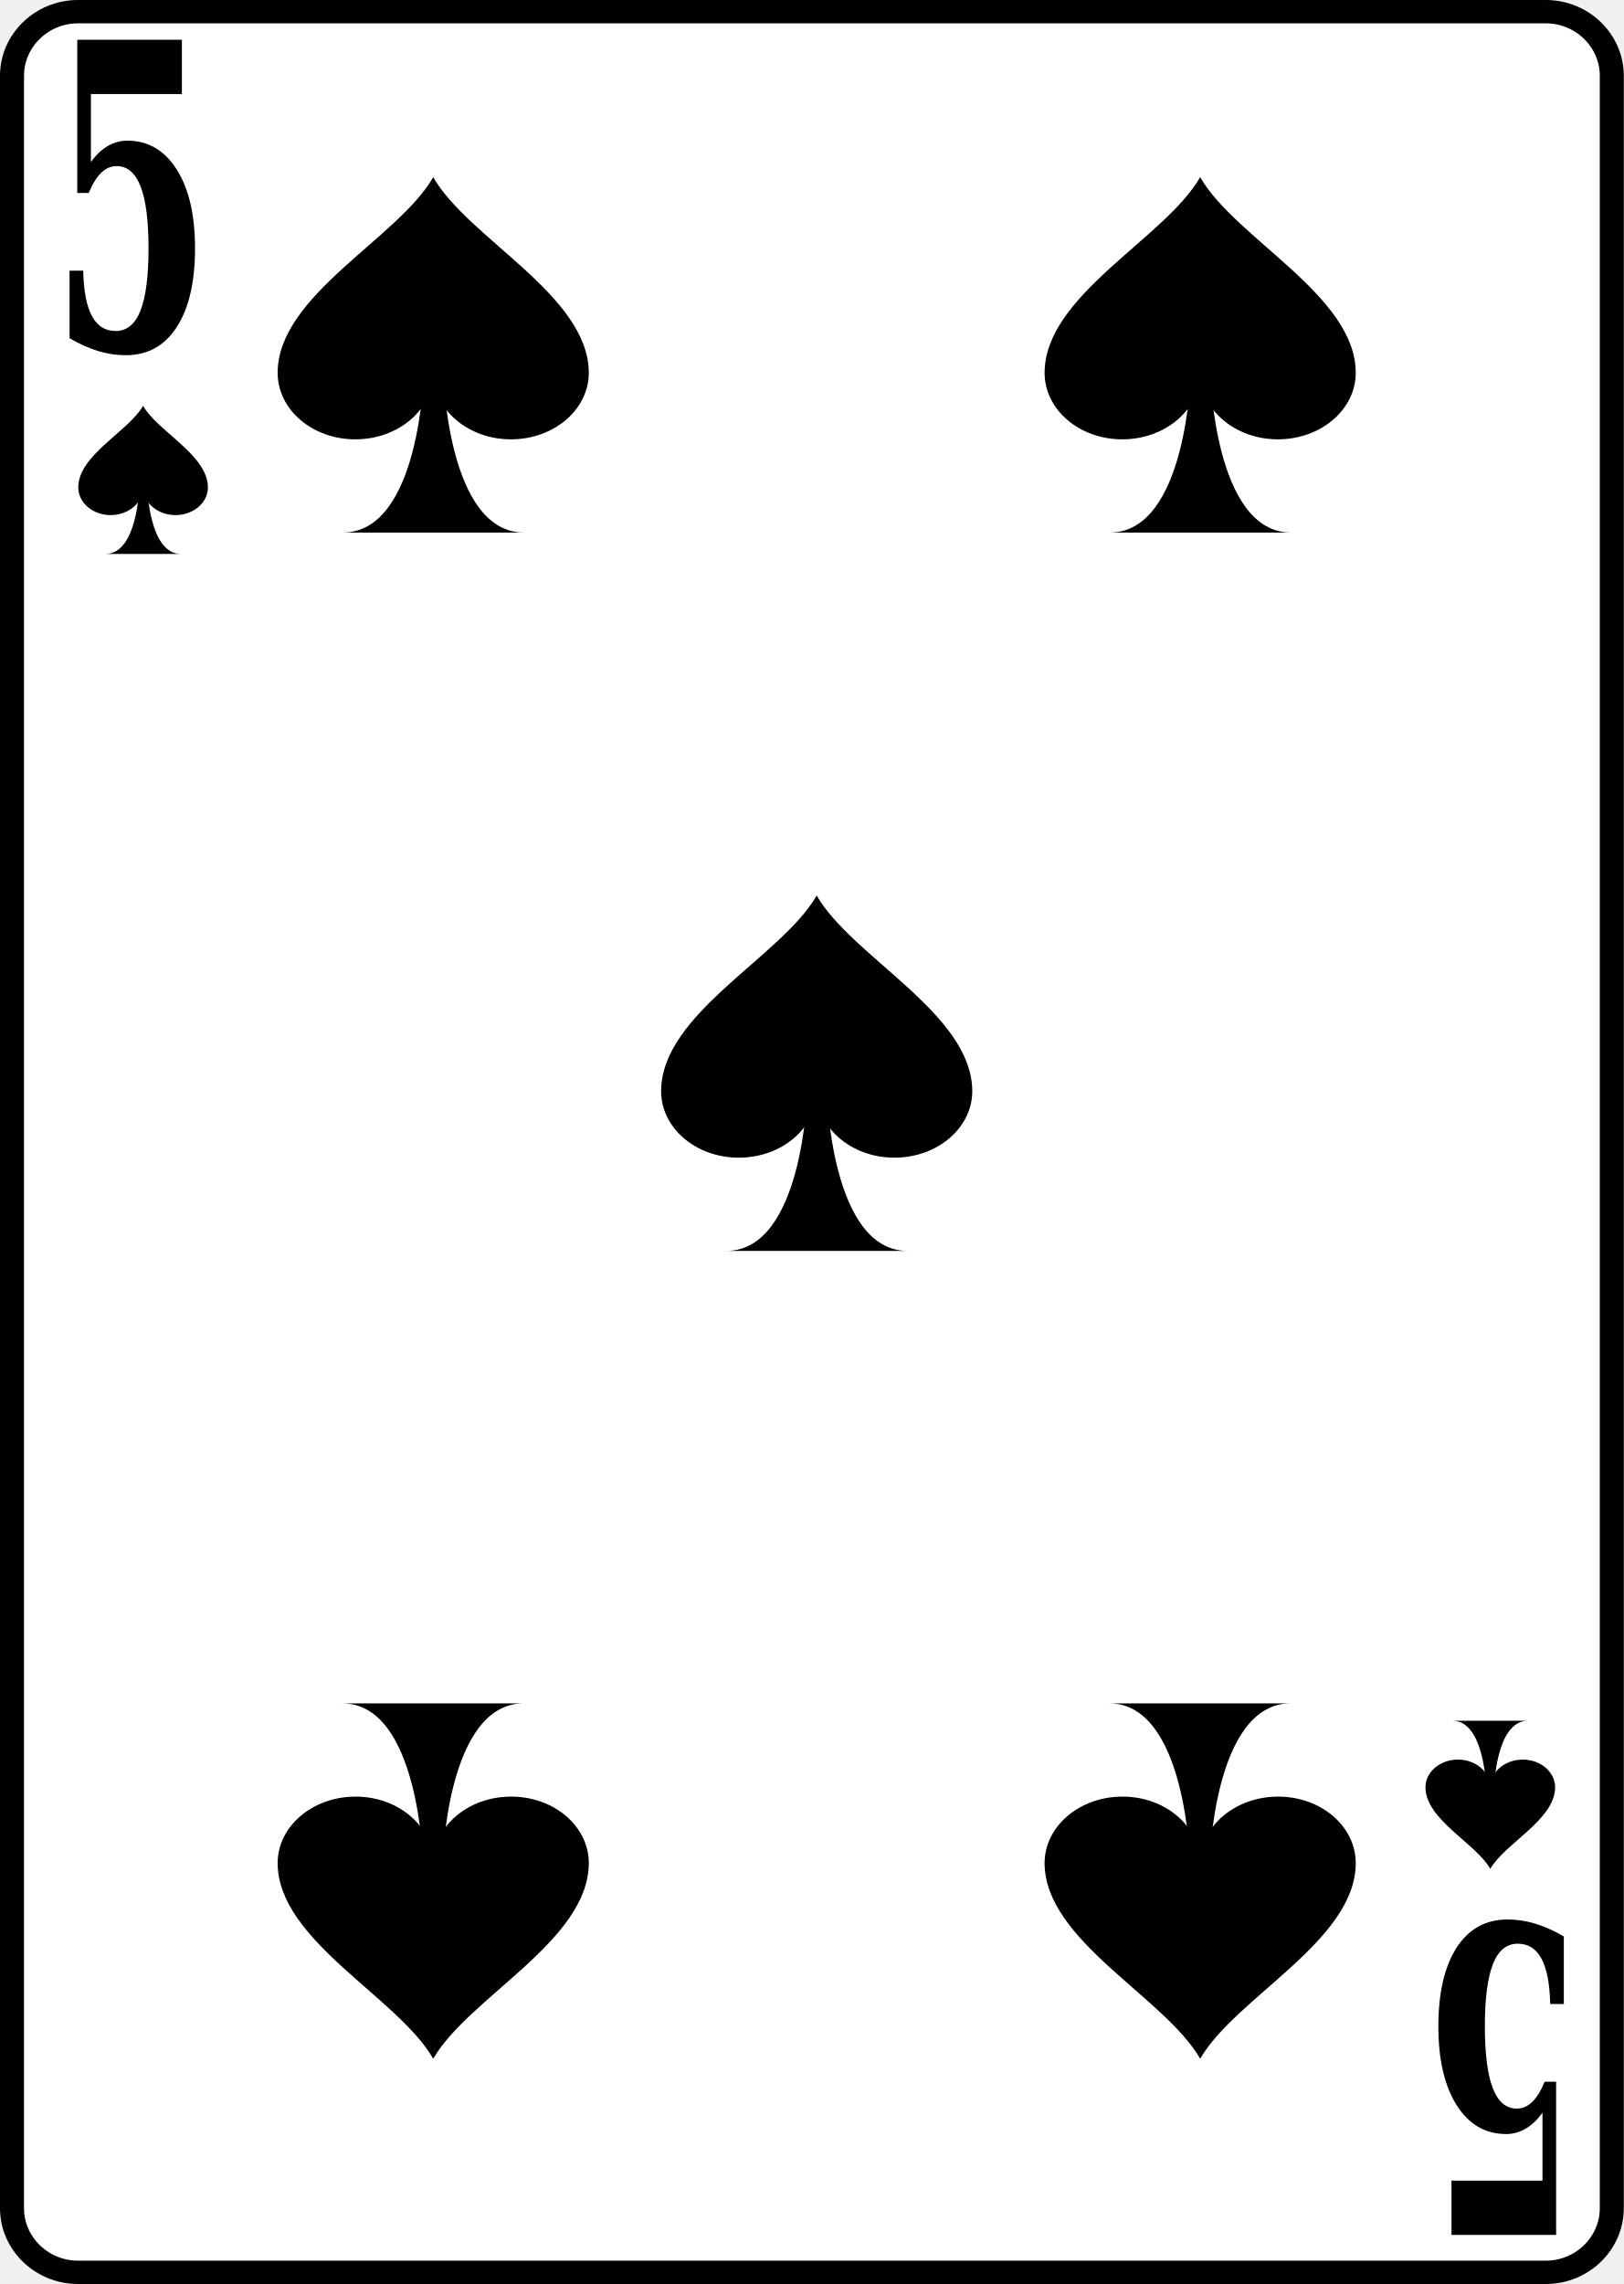
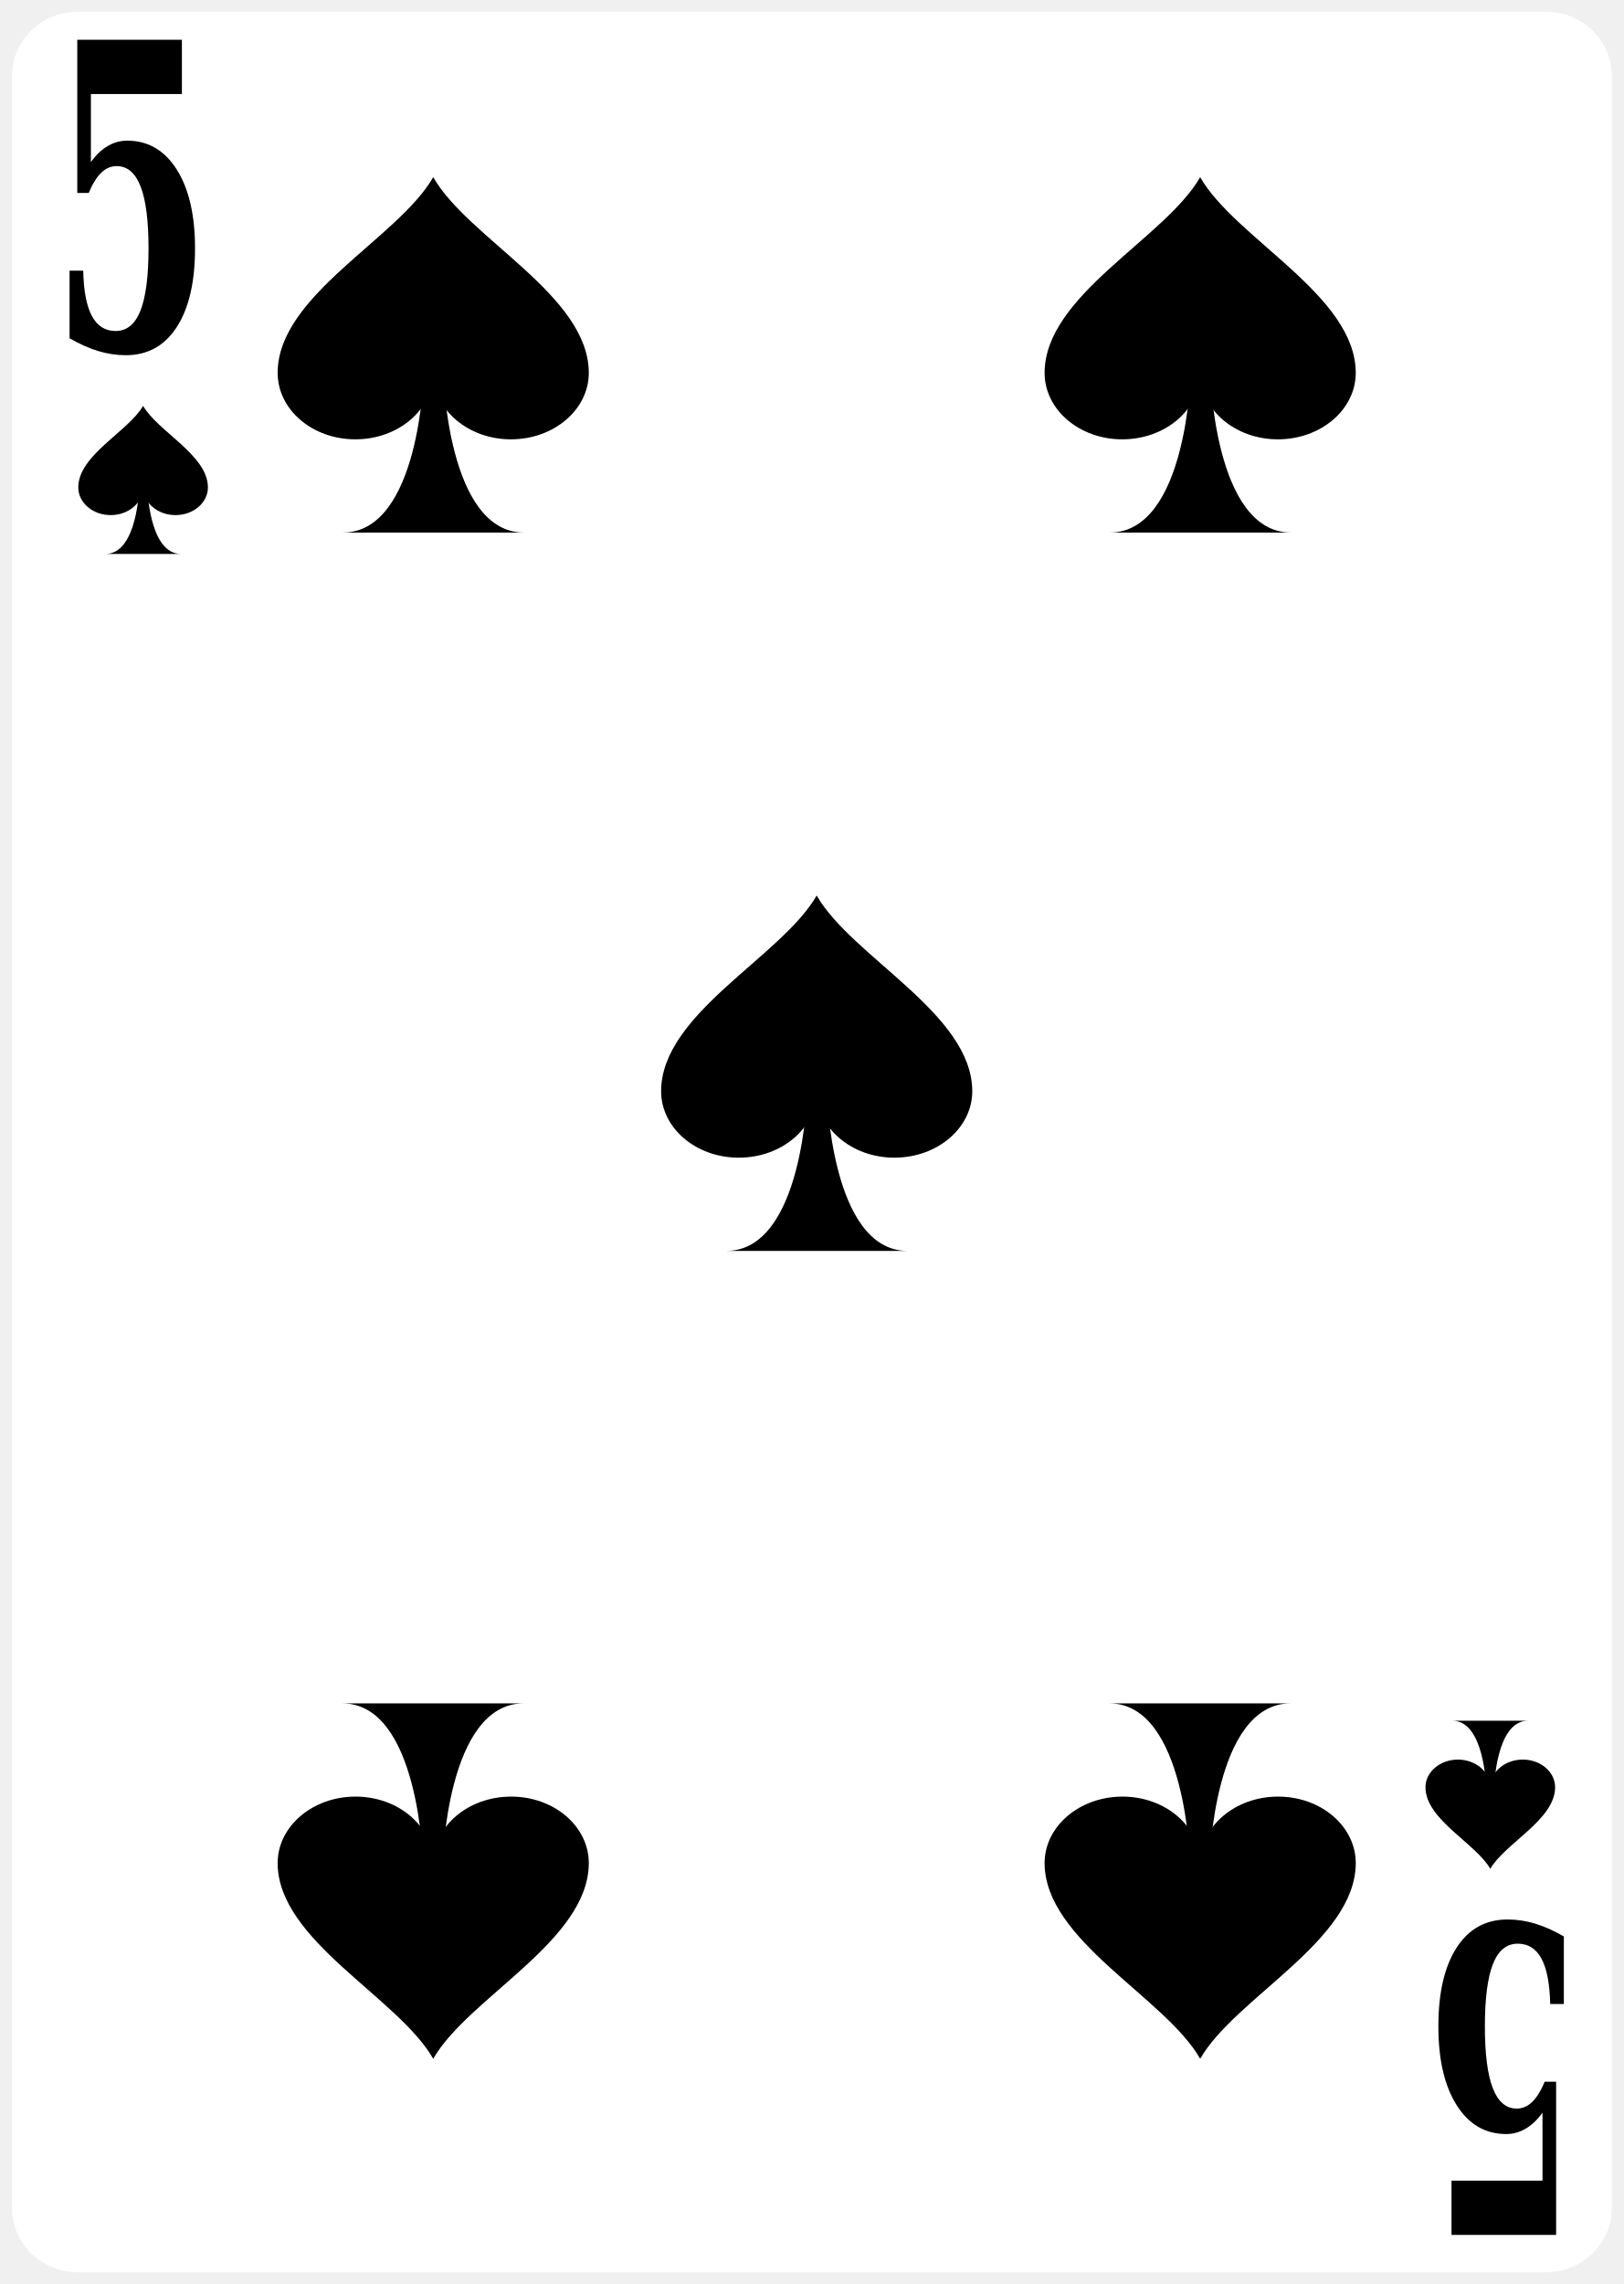
<svg xmlns="http://www.w3.org/2000/svg" xmlns:xlink="http://www.w3.org/1999/xlink" width="512" height="720" viewBox="0 0 169.075 244.640" preserveAspectRatio="none">
  <defs>
    <g id="base">
-       <path style="fill:#FFFFFF;stroke:#000000;stroke-width:2.5" d="M 0,0C0,3.78 3.09,6.87 6.87,6.87L159.715,6.87C163.485,6.87 166.575,3.78 166.575,0L166.575,-228.4C166.575,-232.18 163.485,-235.27 159.715,-235.27L6.87,-235.27C3.09,-235.27 0,-232.18 0,-228.4L0,0 z" id="path49" />
+       <path style="fill:#FFFFFF;stroke:none;stroke-width:2.5" d="M 0,0C0,3.78 3.09,6.87 6.87,6.87L159.715,6.87C163.485,6.87 166.575,3.78 166.575,0L166.575,-228.4C166.575,-232.18 163.485,-235.27 159.715,-235.27L6.87,-235.27C3.09,-235.27 0,-232.18 0,-228.4L0,0 z" id="path49" />
    </g>
    <g id="n_5">
      <text transform="scale(0.56453 1.05741)" font-family="DejaVu Serif" font-weight="bold" font-size="43" id="text22">5</text>
    </g>
    <g id="spade">
      <path d="M3.92-7.93c-1.67,0-2.55,1.78-3.01,3.56c-0.46,1.78-0.5,3.56-0.5,3.56L-0.44-0.8c0,0-0.16-7.13-3.5-7.13H3.92z" id="path73" />
      <path d="M6.75-0.8C6.74,2.67,1.53,5.19,0,7.93C-1.53,5.18-6.74,2.66-6.75-0.8c0-1.64,1.51-2.97,3.38-2.97C-1.51-3.77,0-2.44,0-0.8c0-1.64,1.51-2.97,3.38-2.97S6.75-2.44,6.75-0.8z" id="path75" />
    </g>
  </defs>
  <g id="spade_5" transform="translate(-669.05,-492.892)">
    <use xlink:href="#base" x="670.3" y="729.412" width="100%" height="100%" />
    <use xlink:href="#n_5" x="674.3" y="530.295" width="100%" height="100%" />
    <use xlink:href="#n_5" x="833.875" y="699.132" transform="matrix(-1,0,0,-1,1667.75,1398.264)" width="100%" height="100%" />
    <use xlink:href="#spade" x="683.95" y="544.295" transform="matrix(-1,0,0,-1,1367.9,1088.59)" width="100%" height="100%" />
    <use xlink:href="#spade" x="824.225" y="685.132" width="100%" height="100%" />
    <use xlink:href="#spade" x="297.566" y="221.209" transform="matrix(-2.4,0,0,-2.4,1428.317,1061.803)" width="100%" height="100%" />
    <use xlink:href="#spade" x="297.566" y="289.323" transform="scale(2.4,2.4)" width="100%" height="100%" />
    <use xlink:href="#spade" x="330.84" y="221.209" transform="matrix(-2.4,0,0,-2.4,1588.032,1061.803)" width="100%" height="100%" />
    <use xlink:href="#spade" x="330.84" y="289.323" transform="scale(2.4,2.4)" width="100%" height="100%" />
    <use xlink:href="#spade" x="314.203" y="253.268" transform="matrix(-2.4,0,0,-2.4,1508.174,1215.686)" width="100%" height="100%" />
  </g>
</svg>
